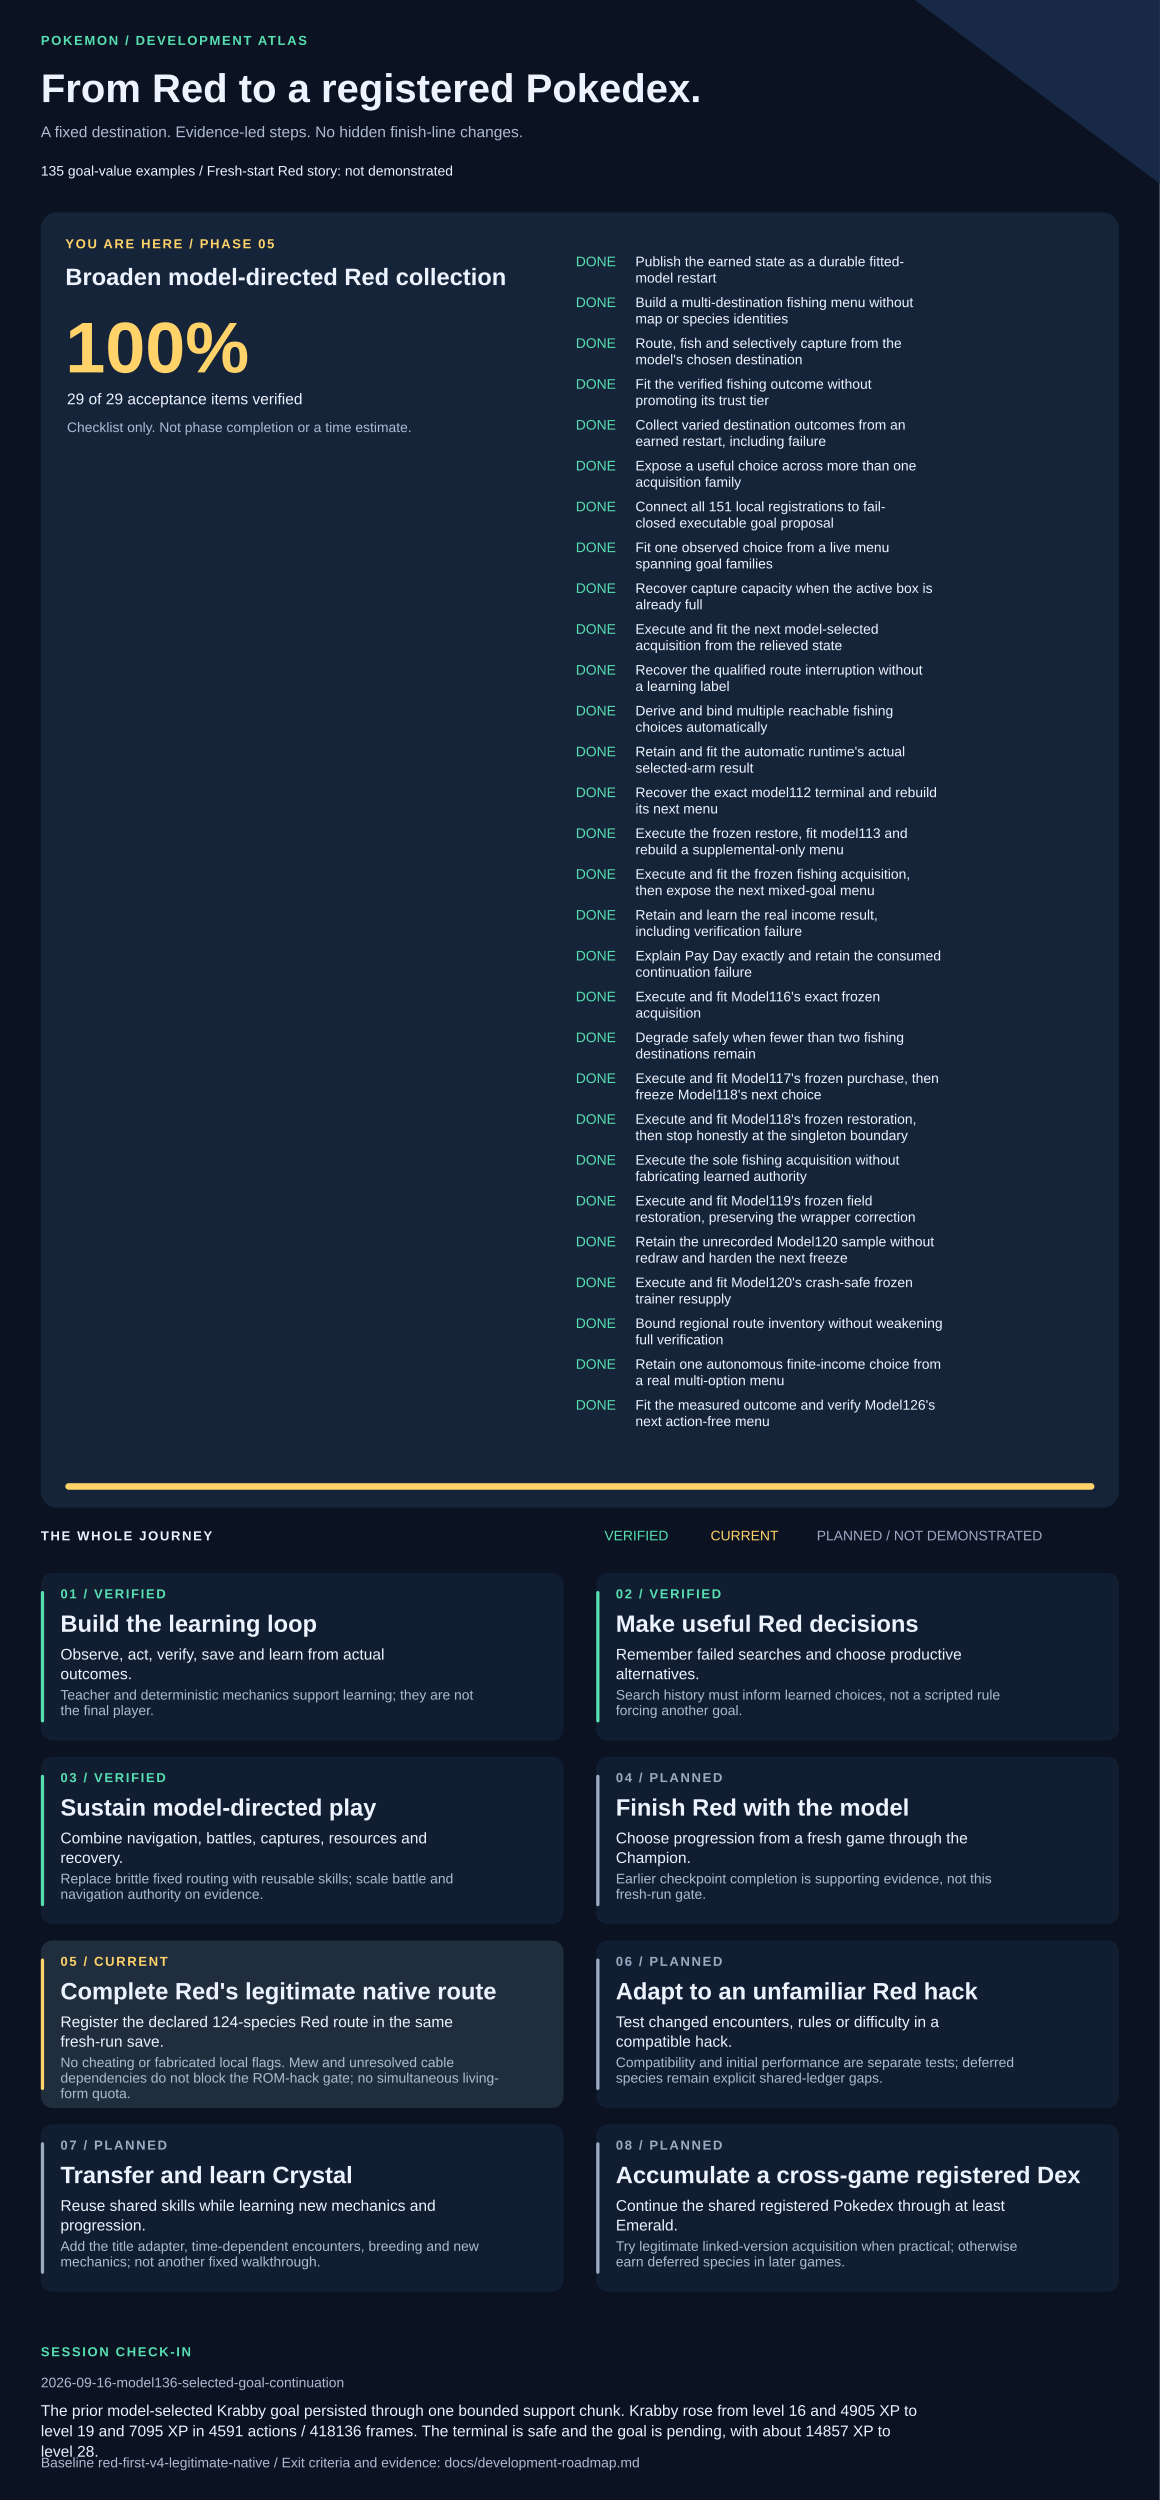
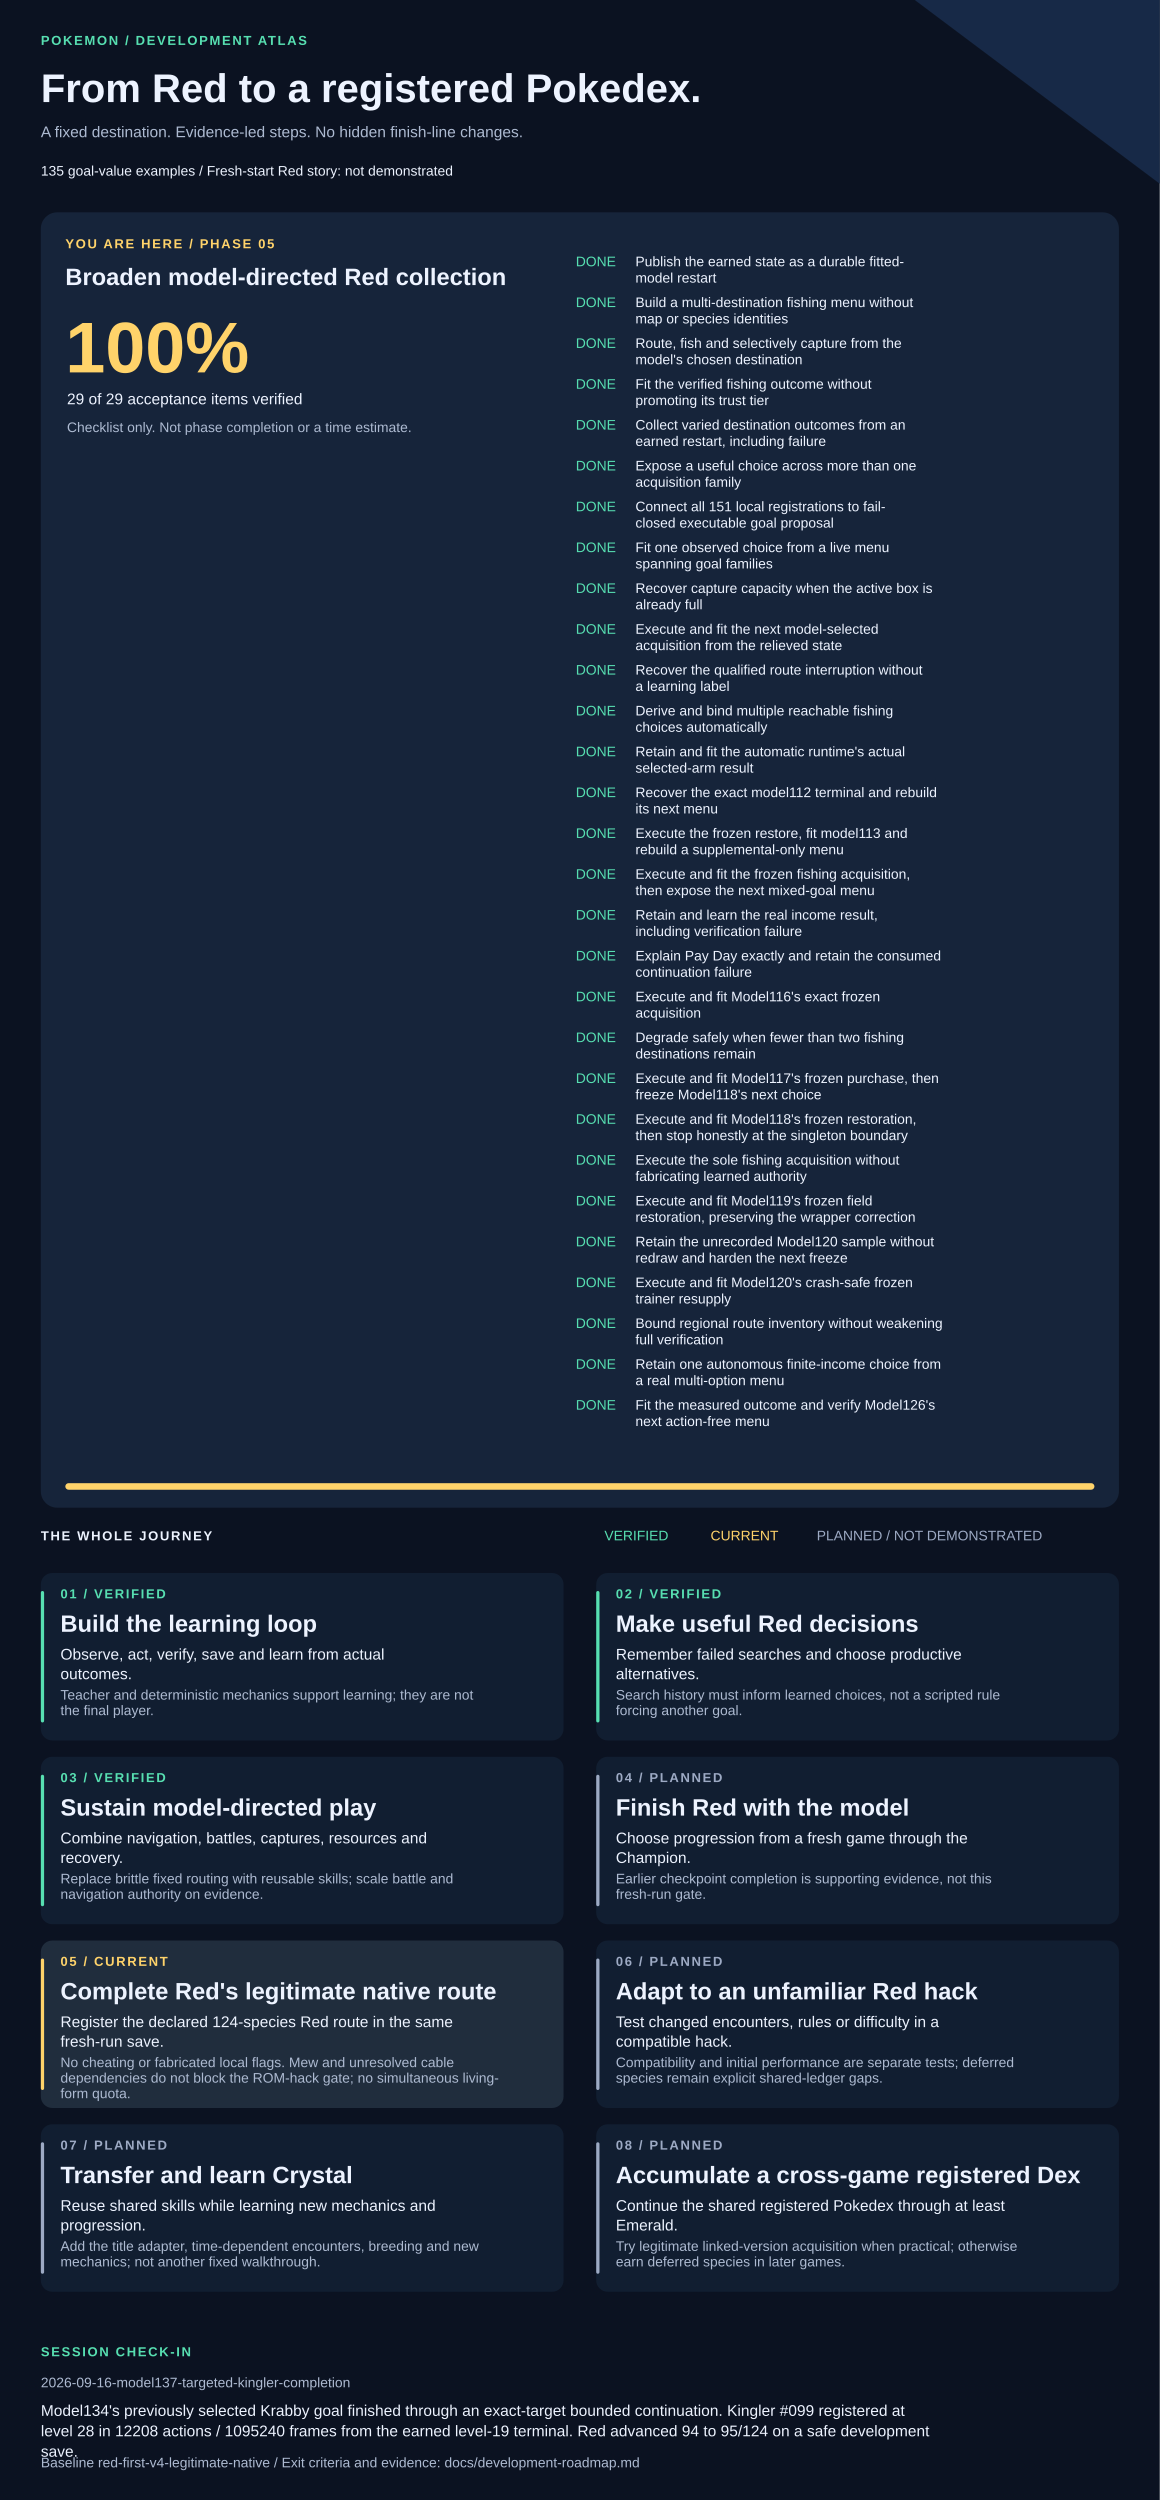
<svg xmlns="http://www.w3.org/2000/svg" width="1420" height="3061" viewBox="0 0 1420 3061" role="img" aria-labelledby="title description">
  <style>text{font-family:Arial,Helvetica,sans-serif;fill:#edf3ff}.muted{fill:#adbad1}.eyebrow{font-size:16px;letter-spacing:2px;font-weight:bold}.heading{font-size:29px;font-weight:bold}.body{font-size:19px}.small{font-size:17px}</style>
  <rect width="1420" height="3061" fill="#0b1221" />
  <path d="M1120 0H1420V225Z" fill="#172947" />
  <text x="50" y="55" class="eyebrow" style="fill:#57dfb1">POKEMON / DEVELOPMENT ATLAS</text>
  <text x="50" y="125" style="font-size:49px;font-weight:bold">From Red to a registered Pokedex.</text>
  <text x="50" y="168" class="body muted">A fixed destination. Evidence-led steps. No hidden finish-line changes.</text>
  <text x="50" y="215" class="small">135 goal-value examples  /  Fresh-start Red story: not demonstrated</text>
  <rect x="50" y="260" width="1320" height="1586" rx="20" fill="#16243a" />
  <text x="80" y="304" class="eyebrow" style="fill:#ffd36a">YOU ARE HERE / PHASE 05</text>
  <text x="80" y="349" class="heading">Broaden model-directed Red collection</text>
  <text x="80" y="456" style="font-size:88px;font-weight:bold;fill:#ffd36a">100%</text>
  <text x="82" y="495" class="body">29 of 29 acceptance items verified</text>
  <text x="82" y="529" class="small muted">Checklist only. Not phase completion or a time estimate.</text>
  <text x="705" y="326" class="small" style="fill:#57dfb1">DONE</text>
  <text x="778" y="326" class="small">Publish the earned state as a durable fitted-</text>
  <text x="778" y="346" class="small">model restart</text>
  <text x="705" y="376" class="small" style="fill:#57dfb1">DONE</text>
  <text x="778" y="376" class="small">Build a multi-destination fishing menu without</text>
  <text x="778" y="396" class="small">map or species identities</text>
  <text x="705" y="426" class="small" style="fill:#57dfb1">DONE</text>
  <text x="778" y="426" class="small">Route, fish and selectively capture from the</text>
  <text x="778" y="446" class="small">model's chosen destination</text>
  <text x="705" y="476" class="small" style="fill:#57dfb1">DONE</text>
  <text x="778" y="476" class="small">Fit the verified fishing outcome without</text>
  <text x="778" y="496" class="small">promoting its trust tier</text>
  <text x="705" y="526" class="small" style="fill:#57dfb1">DONE</text>
  <text x="778" y="526" class="small">Collect varied destination outcomes from an</text>
  <text x="778" y="546" class="small">earned restart, including failure</text>
  <text x="705" y="576" class="small" style="fill:#57dfb1">DONE</text>
  <text x="778" y="576" class="small">Expose a useful choice across more than one</text>
  <text x="778" y="596" class="small">acquisition family</text>
  <text x="705" y="626" class="small" style="fill:#57dfb1">DONE</text>
  <text x="778" y="626" class="small">Connect all 151 local registrations to fail-</text>
  <text x="778" y="646" class="small">closed executable goal proposal</text>
  <text x="705" y="676" class="small" style="fill:#57dfb1">DONE</text>
  <text x="778" y="676" class="small">Fit one observed choice from a live menu</text>
  <text x="778" y="696" class="small">spanning goal families</text>
  <text x="705" y="726" class="small" style="fill:#57dfb1">DONE</text>
  <text x="778" y="726" class="small">Recover capture capacity when the active box is</text>
  <text x="778" y="746" class="small">already full</text>
  <text x="705" y="776" class="small" style="fill:#57dfb1">DONE</text>
  <text x="778" y="776" class="small">Execute and fit the next model-selected</text>
  <text x="778" y="796" class="small">acquisition from the relieved state</text>
  <text x="705" y="826" class="small" style="fill:#57dfb1">DONE</text>
  <text x="778" y="826" class="small">Recover the qualified route interruption without</text>
  <text x="778" y="846" class="small">a learning label</text>
  <text x="705" y="876" class="small" style="fill:#57dfb1">DONE</text>
  <text x="778" y="876" class="small">Derive and bind multiple reachable fishing</text>
  <text x="778" y="896" class="small">choices automatically</text>
  <text x="705" y="926" class="small" style="fill:#57dfb1">DONE</text>
  <text x="778" y="926" class="small">Retain and fit the automatic runtime's actual</text>
  <text x="778" y="946" class="small">selected-arm result</text>
  <text x="705" y="976" class="small" style="fill:#57dfb1">DONE</text>
  <text x="778" y="976" class="small">Recover the exact model112 terminal and rebuild</text>
  <text x="778" y="996" class="small">its next menu</text>
  <text x="705" y="1026" class="small" style="fill:#57dfb1">DONE</text>
  <text x="778" y="1026" class="small">Execute the frozen restore, fit model113 and</text>
  <text x="778" y="1046" class="small">rebuild a supplemental-only menu</text>
  <text x="705" y="1076" class="small" style="fill:#57dfb1">DONE</text>
  <text x="778" y="1076" class="small">Execute and fit the frozen fishing acquisition,</text>
  <text x="778" y="1096" class="small">then expose the next mixed-goal menu</text>
  <text x="705" y="1126" class="small" style="fill:#57dfb1">DONE</text>
  <text x="778" y="1126" class="small">Retain and learn the real income result,</text>
  <text x="778" y="1146" class="small">including verification failure</text>
  <text x="705" y="1176" class="small" style="fill:#57dfb1">DONE</text>
  <text x="778" y="1176" class="small">Explain Pay Day exactly and retain the consumed</text>
  <text x="778" y="1196" class="small">continuation failure</text>
  <text x="705" y="1226" class="small" style="fill:#57dfb1">DONE</text>
  <text x="778" y="1226" class="small">Execute and fit Model116's exact frozen</text>
  <text x="778" y="1246" class="small">acquisition</text>
  <text x="705" y="1276" class="small" style="fill:#57dfb1">DONE</text>
  <text x="778" y="1276" class="small">Degrade safely when fewer than two fishing</text>
  <text x="778" y="1296" class="small">destinations remain</text>
  <text x="705" y="1326" class="small" style="fill:#57dfb1">DONE</text>
  <text x="778" y="1326" class="small">Execute and fit Model117's frozen purchase, then</text>
  <text x="778" y="1346" class="small">freeze Model118's next choice</text>
  <text x="705" y="1376" class="small" style="fill:#57dfb1">DONE</text>
  <text x="778" y="1376" class="small">Execute and fit Model118's frozen restoration,</text>
  <text x="778" y="1396" class="small">then stop honestly at the singleton boundary</text>
  <text x="705" y="1426" class="small" style="fill:#57dfb1">DONE</text>
  <text x="778" y="1426" class="small">Execute the sole fishing acquisition without</text>
  <text x="778" y="1446" class="small">fabricating learned authority</text>
  <text x="705" y="1476" class="small" style="fill:#57dfb1">DONE</text>
  <text x="778" y="1476" class="small">Execute and fit Model119's frozen field</text>
  <text x="778" y="1496" class="small">restoration, preserving the wrapper correction</text>
  <text x="705" y="1526" class="small" style="fill:#57dfb1">DONE</text>
  <text x="778" y="1526" class="small">Retain the unrecorded Model120 sample without</text>
  <text x="778" y="1546" class="small">redraw and harden the next freeze</text>
  <text x="705" y="1576" class="small" style="fill:#57dfb1">DONE</text>
  <text x="778" y="1576" class="small">Execute and fit Model120's crash-safe frozen</text>
  <text x="778" y="1596" class="small">trainer resupply</text>
  <text x="705" y="1626" class="small" style="fill:#57dfb1">DONE</text>
  <text x="778" y="1626" class="small">Bound regional route inventory without weakening</text>
  <text x="778" y="1646" class="small">full verification</text>
  <text x="705" y="1676" class="small" style="fill:#57dfb1">DONE</text>
  <text x="778" y="1676" class="small">Retain one autonomous finite-income choice from</text>
  <text x="778" y="1696" class="small">a real multi-option menu</text>
  <text x="705" y="1726" class="small" style="fill:#57dfb1">DONE</text>
  <text x="778" y="1726" class="small">Fit the measured outcome and verify Model126's</text>
  <text x="778" y="1746" class="small">next action-free menu</text>
  <rect x="80" y="1816" width="1260" height="8" rx="4" fill="#293b55" />
  <rect x="80" y="1816" width="1260" height="8" rx="4" fill="#ffd36a" />
  <text x="50" y="1886" class="eyebrow">THE WHOLE JOURNEY</text>
  <text x="740" y="1886" class="small" style="fill:#57dfb1">VERIFIED</text>
  <text x="870" y="1886" class="small" style="fill:#ffd36a">CURRENT</text>
  <text x="1000" y="1886" class="small" style="fill:#9daac4">PLANNED / NOT DEMONSTRATED</text>
  <rect x="50" y="1926" width="640" height="205" rx="14" fill="#111e31" />
  <rect x="50" y="1948" width="4" height="161" rx="2" fill="#57dfb1" />
  <text x="74" y="1957" class="eyebrow" style="fill:#57dfb1">01 / VERIFIED</text>
  <text x="74" y="1998" class="heading">Build the learning loop</text>
  <text x="74" y="2032" class="body">Observe, act, verify, save and learn from actual</text>
  <text x="74" y="2056" class="body">outcomes.</text>
  <text x="74" y="2081" class="small muted">Teacher and deterministic mechanics support learning; they are not</text>
  <text x="74" y="2100" class="small muted">the final player.</text>
  <rect x="730" y="1926" width="640" height="205" rx="14" fill="#111e31" />
  <rect x="730" y="1948" width="4" height="161" rx="2" fill="#57dfb1" />
  <text x="754" y="1957" class="eyebrow" style="fill:#57dfb1">02 / VERIFIED</text>
  <text x="754" y="1998" class="heading">Make useful Red decisions</text>
  <text x="754" y="2032" class="body">Remember failed searches and choose productive</text>
  <text x="754" y="2056" class="body">alternatives.</text>
  <text x="754" y="2081" class="small muted">Search history must inform learned choices, not a scripted rule</text>
  <text x="754" y="2100" class="small muted">forcing another goal.</text>
  <rect x="50" y="2151" width="640" height="205" rx="14" fill="#111e31" />
  <rect x="50" y="2173" width="4" height="161" rx="2" fill="#57dfb1" />
  <text x="74" y="2182" class="eyebrow" style="fill:#57dfb1">03 / VERIFIED</text>
  <text x="74" y="2223" class="heading">Sustain model-directed play</text>
  <text x="74" y="2257" class="body">Combine navigation, battles, captures, resources and</text>
  <text x="74" y="2281" class="body">recovery.</text>
  <text x="74" y="2306" class="small muted">Replace brittle fixed routing with reusable skills; scale battle and</text>
  <text x="74" y="2325" class="small muted">navigation authority on evidence.</text>
  <rect x="730" y="2151" width="640" height="205" rx="14" fill="#111e31" />
  <rect x="730" y="2173" width="4" height="161" rx="2" fill="#9daac4" />
  <text x="754" y="2182" class="eyebrow" style="fill:#9daac4">04 / PLANNED</text>
  <text x="754" y="2223" class="heading">Finish Red with the model</text>
  <text x="754" y="2257" class="body">Choose progression from a fresh game through the</text>
  <text x="754" y="2281" class="body">Champion.</text>
  <text x="754" y="2306" class="small muted">Earlier checkpoint completion is supporting evidence, not this</text>
  <text x="754" y="2325" class="small muted">fresh-run gate.</text>
  <rect x="50" y="2376" width="640" height="205" rx="14" fill="#202d3d" />
  <rect x="50" y="2398" width="4" height="161" rx="2" fill="#ffd36a" />
  <text x="74" y="2407" class="eyebrow" style="fill:#ffd36a">05 / CURRENT</text>
  <text x="74" y="2448" class="heading">Complete Red's legitimate native route</text>
  <text x="74" y="2482" class="body">Register the declared 124-species Red route in the same</text>
  <text x="74" y="2506" class="body">fresh-run save.</text>
  <text x="74" y="2531" class="small muted">No cheating or fabricated local flags. Mew and unresolved cable</text>
  <text x="74" y="2550" class="small muted">dependencies do not block the ROM-hack gate; no simultaneous living-</text>
  <text x="74" y="2569" class="small muted">form quota.</text>
  <rect x="730" y="2376" width="640" height="205" rx="14" fill="#111e31" />
  <rect x="730" y="2398" width="4" height="161" rx="2" fill="#9daac4" />
  <text x="754" y="2407" class="eyebrow" style="fill:#9daac4">06 / PLANNED</text>
  <text x="754" y="2448" class="heading">Adapt to an unfamiliar Red hack</text>
  <text x="754" y="2482" class="body">Test changed encounters, rules or difficulty in a</text>
  <text x="754" y="2506" class="body">compatible hack.</text>
  <text x="754" y="2531" class="small muted">Compatibility and initial performance are separate tests; deferred</text>
  <text x="754" y="2550" class="small muted">species remain explicit shared-ledger gaps.</text>
  <rect x="50" y="2601" width="640" height="205" rx="14" fill="#111e31" />
  <rect x="50" y="2623" width="4" height="161" rx="2" fill="#9daac4" />
  <text x="74" y="2632" class="eyebrow" style="fill:#9daac4">07 / PLANNED</text>
  <text x="74" y="2673" class="heading">Transfer and learn Crystal</text>
  <text x="74" y="2707" class="body">Reuse shared skills while learning new mechanics and</text>
  <text x="74" y="2731" class="body">progression.</text>
  <text x="74" y="2756" class="small muted">Add the title adapter, time-dependent encounters, breeding and new</text>
  <text x="74" y="2775" class="small muted">mechanics; not another fixed walkthrough.</text>
  <rect x="730" y="2601" width="640" height="205" rx="14" fill="#111e31" />
  <rect x="730" y="2623" width="4" height="161" rx="2" fill="#9daac4" />
  <text x="754" y="2632" class="eyebrow" style="fill:#9daac4">08 / PLANNED</text>
  <text x="754" y="2673" class="heading">Accumulate a cross-game registered Dex</text>
  <text x="754" y="2707" class="body">Continue the shared registered Pokedex through at least</text>
  <text x="754" y="2731" class="body">Emerald.</text>
  <text x="754" y="2756" class="small muted">Try legitimate linked-version acquisition when practical; otherwise</text>
  <text x="754" y="2775" class="small muted">earn deferred species in later games.</text>
  <text x="50" y="2885" class="eyebrow" style="fill:#57dfb1">SESSION CHECK-IN</text>
-   <text x="50" y="2923" class="small muted">2026-09-16-model136-selected-goal-continuation</text>
-   <text x="50" y="2958" class="body">The prior model-selected Krabby goal persisted through one bounded support chunk. Krabby rose from level 16 and 4905 XP to</text>
-   <text x="50" y="2983" class="body">level 19 and 7095 XP in 4591 actions / 418136 frames. The terminal is safe and the goal is pending, with about 14857 XP to</text>
-   <text x="50" y="3008" class="body">level 28.</text>
+   <text x="50" y="2923" class="small muted">2026-09-16-model137-targeted-kingler-completion</text>
+   <text x="50" y="2958" class="body">Model134's previously selected Krabby goal finished through an exact-target bounded continuation. Kingler #099 registered at</text>
+   <text x="50" y="2983" class="body">level 28 in 12208 actions / 1095240 frames from the earned level-19 terminal. Red advanced 94 to 95/124 on a safe development</text>
+   <text x="50" y="3008" class="body">save.</text>
  <text x="50" y="3021" class="small muted">Baseline red-first-v4-legitimate-native / Exit criteria and evidence: docs/development-roadmap.md</text>
</svg>
